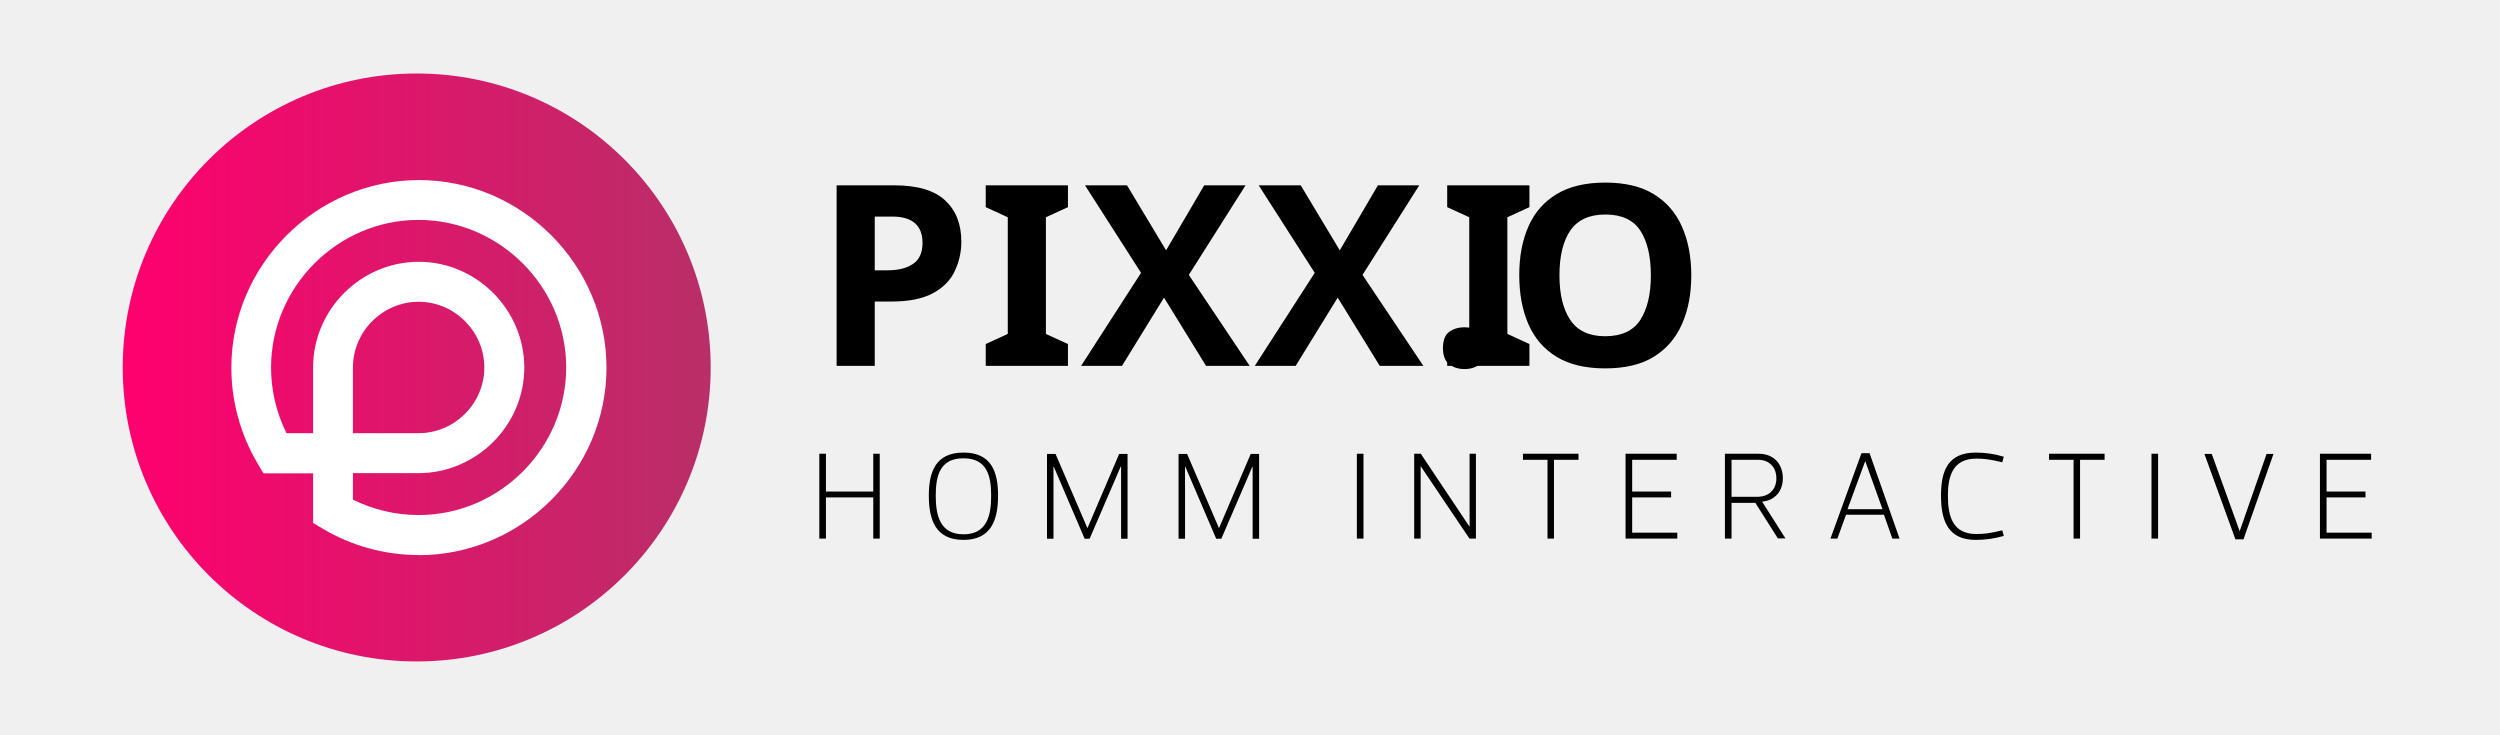
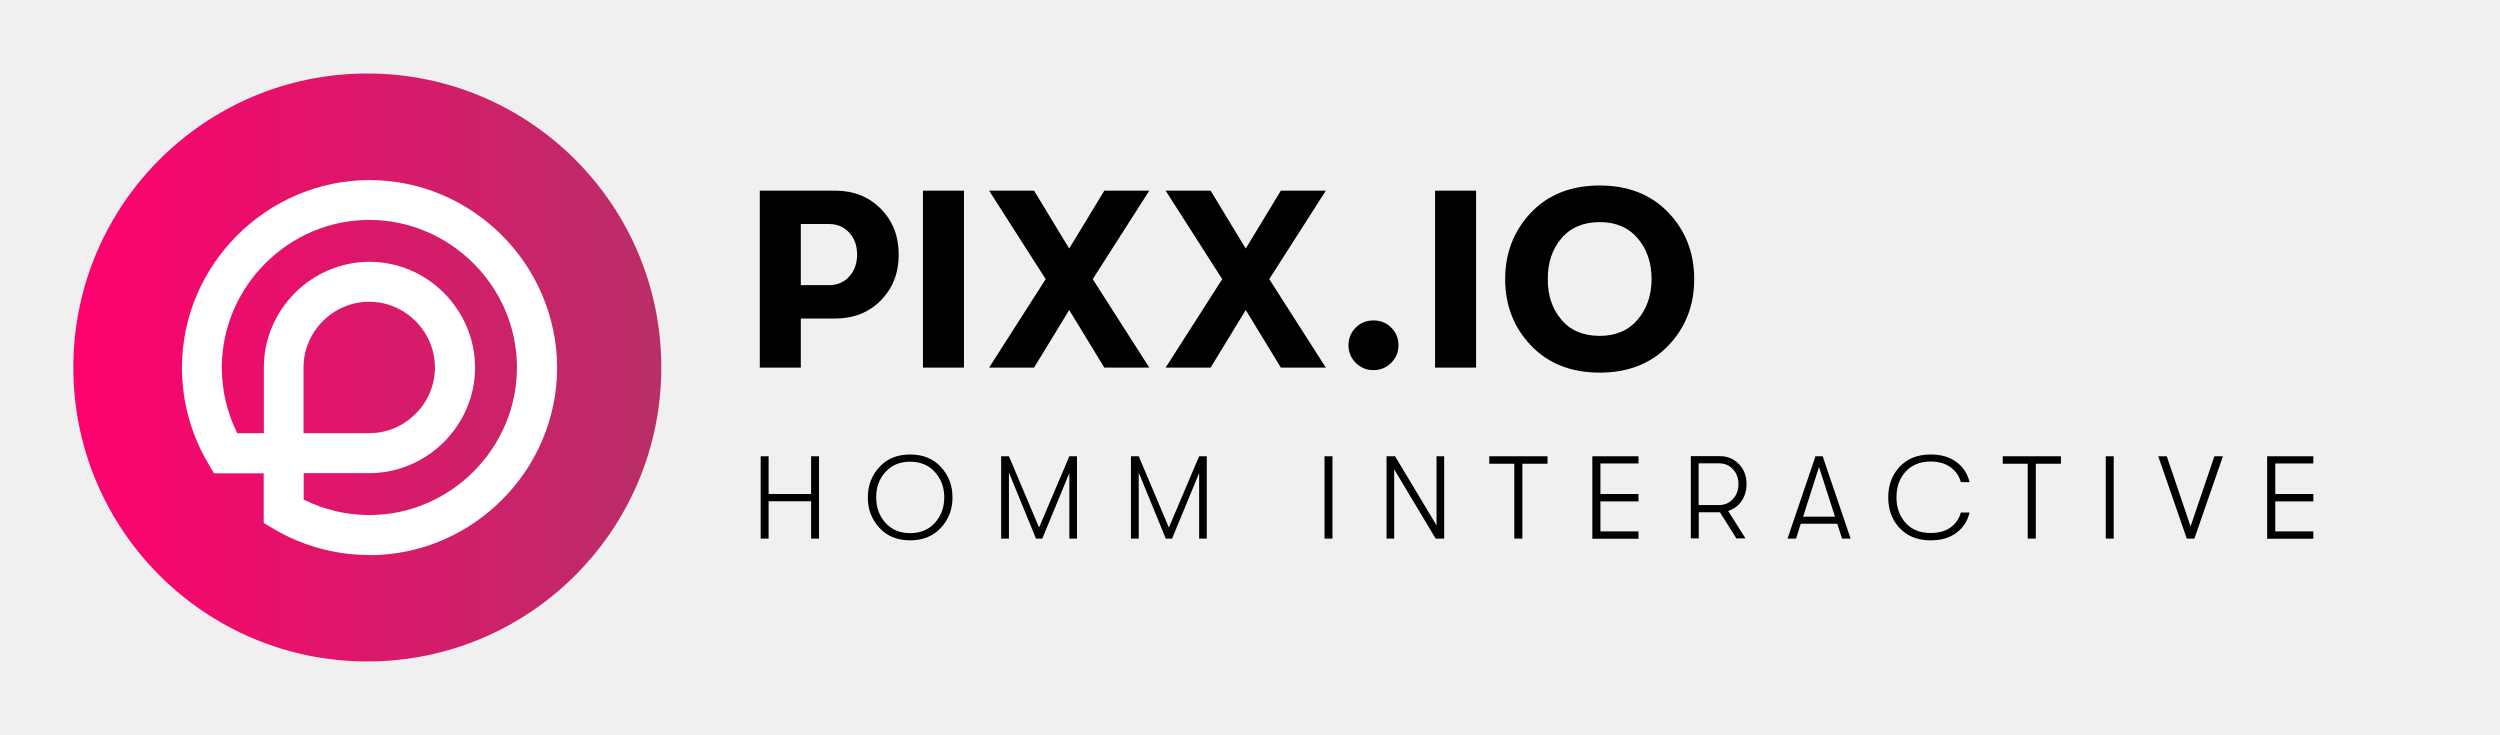
- <svg xmlns="http://www.w3.org/2000/svg" viewBox="0 0 170.08 50">
+ <svg xmlns="http://www.w3.org/2000/svg" id="uuid-c0029c05-78cb-4c3d-98cd-5e268409bc60" viewBox="0 0 170.08 50">
  <defs>
-     <linearGradient id="a" data-name="Unbenannter Verlauf 3" x1="8.35" y1="-552.95" x2="48.35" y2="-552.95" gradientTransform="matrix(1 0 0 -1 0 -527.95)" gradientUnits="userSpaceOnUse">
+     <linearGradient id="uuid-8aa46579-eeae-4295-bce2-0070ec2f4763" x1="4.99" x2="44.99" y1="-552.95" y2="-552.95" gradientTransform="matrix(1 0 0 -1 0 -527.95)" gradientUnits="userSpaceOnUse">
      <stop offset="0" stop-color="#ff006e" />
      <stop offset="1" stop-color="#b82f67" />
    </linearGradient>
  </defs>
-   <path d="M55.74 36.64v-5.77h.45v2.57h3.22v-2.57h.44v5.77h-.44v-2.8h-3.22v2.8h-.45Zm7.45-2.92c0-1.59.44-2.93 2.36-2.93s2.35 1.34 2.35 2.93-.43 3.01-2.35 3.01-2.36-1.39-2.36-3.01Zm.47 0c0 1.31.27 2.63 1.89 2.63s1.88-1.32 1.88-2.63-.26-2.54-1.88-2.54c-1.62-.01-1.89 1.22-1.89 2.54Zm10.31 2.19h.02l2.15-5.03h.57v5.77h-.44v-4.9h-.03l-2.11 4.9h-.34l-2.1-4.9h-.02v4.9h-.44v-5.77h.58l2.16 5.03Zm8.95 0h.02l2.15-5.03h.57v5.77h-.44v-4.9h-.02l-2.11 4.9h-.35l-2.1-4.9h-.02v4.9h-.44v-5.77h.58l2.16 5.03Zm9.39.73v-5.77h.45v5.77h-.45Zm3.9 0v-5.77h.45l3.3 4.94h.02v-4.94h.43v5.77h-.44l-3.3-4.9h-.02v4.9h-.44Zm9.51-5.36v5.36h-.44v-5.36h-1.67v-.41h3.78v.41h-1.67Zm8.35 0h-3.03v2.16h2.65v.4h-2.65v2.4h3.07v.4h-3.52v-5.77h3.48v.41Zm6.89 5.36-1.54-2.43h-1.62v2.43h-.45v-5.77h2.29c1.09 0 1.65.75 1.65 1.66 0 .85-.5 1.51-1.41 1.6l1.59 2.5h-.51Zm-3.16-2.84h1.74c.78 0 1.31-.47 1.31-1.26 0-.73-.46-1.26-1.25-1.26h-1.8v2.52Zm10.37 1.22h-2.58l-.59 1.62h-.47l2.11-5.81h.55l2.04 5.81h-.49l-.57-1.62Zm-1.28-3.64-1.2 3.26h2.38l-1.17-3.26h-.01Zm7.52-.59c.63 0 1.25.08 1.91.28l-.1.38c-.86-.21-1.29-.25-1.77-.25-1.6 0-1.93 1.2-1.93 2.52 0 1.4.32 2.61 1.93 2.61.48 0 .92-.04 1.77-.25l.1.38c-.66.19-1.28.27-1.91.27-1.92 0-2.36-1.36-2.36-3.01s.44-2.93 2.36-2.93Zm7.1.49v5.36h-.44v-5.36h-1.67v-.41h3.78v.41h-1.67Zm4.86 5.36v-5.77h.45v5.77h-.45Zm6-.5 1.83-5.26h.47l-2.04 5.81h-.55l-2.11-5.81h.5l1.9 5.26Zm8.94-4.86h-3.03v2.16h2.65v.4h-2.65v2.4h3.07v.4h-3.52v-5.77h3.48v.41Z" />
-   <text transform="translate(55.37 24.89)" font-family="Prelo-ExtraBold, Prelo" font-size="17.2" font-weight="700">
-     <tspan x="0" y="0" letter-spacing=".02em">PIXX.</tspan>
-     <tspan x="42.54" y="0" letter-spacing="0em">I</tspan>
-     <tspan x="46.99" y="0" letter-spacing=".02em">O</tspan>
-   </text>
-   <circle cx="28.35" cy="25" r="20" fill="url(#a)" />
-   <path data-name="icon" d="M28.48 20.53c-2.45 0-4.47 2.02-4.47 4.47v4.47h4.47c2.45 0 4.47-2.02 4.47-4.47 0-2.45-2.02-4.47-4.47-4.47m-4.47 13.46c1.39.69 2.92 1.05 4.47 1.05 5.51 0 10.04-4.54 10.04-10.04 0-5.51-4.54-10.03-10.04-10.04-5.51 0-10.03 4.54-10.04 10.04 0 1.55.36 3.08 1.05 4.47h1.81V25c0-3.94 3.24-7.18 7.18-7.19 3.94 0 7.18 3.25 7.19 7.19 0 3.94-3.25 7.18-7.19 7.19h-4.47V34Zm4.47 3.77c-2.3 0-4.55-.62-6.52-1.79l-.66-.39V32.2h-3.38l-.39-.66a12.8 12.8 0 0 1-1.79-6.53c0-6.99 5.76-12.75 12.76-12.76 7 0 12.75 5.76 12.76 12.76 0 7-5.76 12.75-12.76 12.76" fill="#fff" />
+   <g id="uuid-0aa13b90-c6d1-48a3-818d-7aba5081af0d">
+     <path d="M51.75 36.64v-5.6h.54v2.57h2.89v-2.57h.54v5.6h-.54V34.1h-2.89v2.54h-.54ZM64.01 35.91c-.53.57-1.22.85-2.09.85s-1.57-.28-2.09-.85c-.53-.57-.79-1.26-.79-2.07s.26-1.5.79-2.07c.52-.57 1.22-.85 2.09-.85s1.57.28 2.09.85c.53.57.79 1.26.79 2.07s-.26 1.5-.79 2.07Zm-3.78-.35c.42.47.98.71 1.69.71s1.27-.24 1.69-.71c.42-.47.63-1.04.63-1.72s-.21-1.25-.63-1.72c-.42-.47-.98-.71-1.69-.71s-1.27.24-1.69.71c-.42.47-.63 1.05-.62 1.72 0 .67.2 1.24.62 1.72ZM68.11 36.64v-5.6h.53l2.05 4.85 2.06-4.85h.52v5.6h-.52v-4.46l-1.84 4.46h-.43l-1.84-4.49v4.49h-.52ZM76.94 36.64v-5.6h.53l2.05 4.85 2.06-4.85h.52v5.6h-.52v-4.46l-1.84 4.46h-.43l-1.84-4.49v4.49h-.52ZM90.11 36.64v-5.6h.54v5.6h-.54ZM94.33 36.64v-5.6h.58l2.82 4.7v-4.7h.52v5.6h-.58l-2.82-4.71v4.71h-.52ZM103.02 36.64v-5.09h-1.7v-.51h3.96v.51h-1.71v5.09h-.54ZM108.33 36.64v-5.6h3.14v.49h-2.59v2.08h2.59v.5h-2.59v2.04h2.59v.5h-3.14ZM118.82 32.94c0 .44-.12.83-.34 1.15s-.53.55-.91.67l1.18 1.87h-.62l-1.12-1.78h-1.44v1.78h-.54v-5.6h1.95c.53 0 .97.18 1.32.54.35.36.52.81.52 1.37Zm-3.26-1.41v2.83h1.38c.38 0 .7-.13.95-.4s.38-.61.38-1.02-.12-.75-.38-1.02c-.25-.27-.57-.4-.95-.4h-1.38ZM125.32 36.64l-.33-1.01h-2.48l-.32 1.01h-.58l1.9-5.6h.49l1.9 5.6h-.58Zm-2.65-1.49h2.17l-1.09-3.38-1.08 3.38ZM131.34 36.76c-.88 0-1.58-.28-2.1-.83-.52-.55-.78-1.25-.78-2.09s.26-1.53.78-2.09c.52-.55 1.22-.83 2.1-.83.72 0 1.31.17 1.77.52.46.34.75.8.88 1.36h-.59a1.82 1.82 0 0 0-.71-1.02c-.35-.25-.8-.38-1.35-.38-.71 0-1.28.23-1.7.69s-.62 1.04-.62 1.74.21 1.28.62 1.74c.42.46.98.69 1.7.69.55 0 1-.12 1.35-.37.35-.25.59-.59.71-1.02h.59c-.13.57-.42 1.02-.88 1.37-.46.35-1.05.52-1.77.52ZM137.95 36.64v-5.09h-1.7v-.51h3.96v.51h-1.71v5.09h-.54ZM143.26 36.64v-5.6h.54v5.6h-.54ZM148.77 36.64l-1.94-5.6h.58l1.62 4.77 1.62-4.77h.58l-1.94 5.6h-.52ZM154.24 36.64v-5.6h3.14v.49h-2.59v2.08h2.59v.5h-2.59v2.04h2.59v.5h-3.14Z" />
+   </g>
+   <g id="uuid-2c041f7a-2182-458f-a2ed-be4cda5b5c0b">
+     <path d="M56.82 12.97c1.25 0 2.28.41 3.1 1.23.81.82 1.22 1.86 1.22 3.12s-.41 2.3-1.22 3.12c-.81.82-1.85 1.23-3.1 1.23h-2.34v3.34h-2.79V12.97h5.12Zm-.43 6.43c.56 0 1.02-.19 1.38-.58.36-.39.54-.89.54-1.5s-.18-1.11-.54-1.5-.82-.58-1.38-.58h-1.91v4.16h1.91ZM62.79 25.01V12.97h2.79v12.04h-2.79ZM67.29 25.01l3.85-6.02-3.85-6.02h3.06l2.39 3.94 2.39-3.94h3.06l-3.85 6.02 3.85 6.02h-3.06l-2.39-3.92-2.39 3.92h-3.06ZM79.3 25.01l3.85-6.02-3.85-6.02h3.06l2.39 3.94 2.39-3.94h3.06l-3.85 6.02 3.85 6.02h-3.06l-2.39-3.92-2.39 3.92H79.3ZM94.65 24.68c-.33.33-.73.5-1.21.5s-.89-.17-1.21-.5c-.33-.33-.49-.73-.49-1.19s.16-.87.49-1.2.73-.49 1.21-.49.89.16 1.21.49c.33.33.49.73.49 1.2s-.16.85-.49 1.19ZM97.63 25.01V12.97h2.79v12.04h-2.79ZM113.51 23.5c-1.17 1.23-2.73 1.85-4.68 1.85s-3.51-.62-4.68-1.85-1.75-2.74-1.75-4.51.58-3.28 1.75-4.52c1.17-1.23 2.73-1.85 4.68-1.85s3.51.62 4.68 1.85 1.75 2.74 1.75 4.52-.58 3.28-1.75 4.51Zm-4.68-.65c1.1 0 1.96-.37 2.59-1.11.62-.74.94-1.66.94-2.76s-.31-2.02-.94-2.76c-.62-.74-1.49-1.11-2.59-1.11s-1.98.37-2.61 1.11c-.62.74-.93 1.66-.92 2.76-.01 1.1.29 2.02.92 2.76.62.74 1.49 1.11 2.61 1.11Z" />
+   </g>
+   <g id="uuid-eabb6351-2dbb-4133-8320-5b24c7c0a70b">
+     <circle id="uuid-2d3d1ef3-b7f1-4d98-80d8-7ce1024381c9" cx="24.99" cy="25" r="20" fill="url(#uuid-8aa46579-eeae-4295-bce2-0070ec2f4763)" />
+     <path id="uuid-d5f53a2e-fe63-4adf-86ca-c92f2d64d91f" fill="#fff" d="M25.12 20.53c-2.45 0-4.47 2.02-4.47 4.47v4.47h4.47c2.45 0 4.47-2.02 4.47-4.47 0-2.45-2.02-4.47-4.47-4.47m-4.46 13.46c1.39.69 2.92 1.05 4.47 1.05 5.51 0 10.04-4.54 10.04-10.04 0-5.51-4.54-10.03-10.04-10.04-5.51 0-10.03 4.54-10.04 10.04 0 1.55.36 3.08 1.05 4.47h1.81V25c0-3.94 3.24-7.18 7.18-7.19 3.94 0 7.18 3.25 7.19 7.19 0 3.94-3.25 7.18-7.19 7.19h-4.47V34Zm4.46 3.77c-2.3 0-4.55-.62-6.52-1.79l-.66-.39V32.2h-3.38l-.39-.66a12.8 12.8 0 0 1-1.79-6.53c0-6.99 5.76-12.75 12.76-12.76 7 0 12.75 5.76 12.76 12.76 0 7-5.76 12.75-12.76 12.76" />
+   </g>
</svg>
